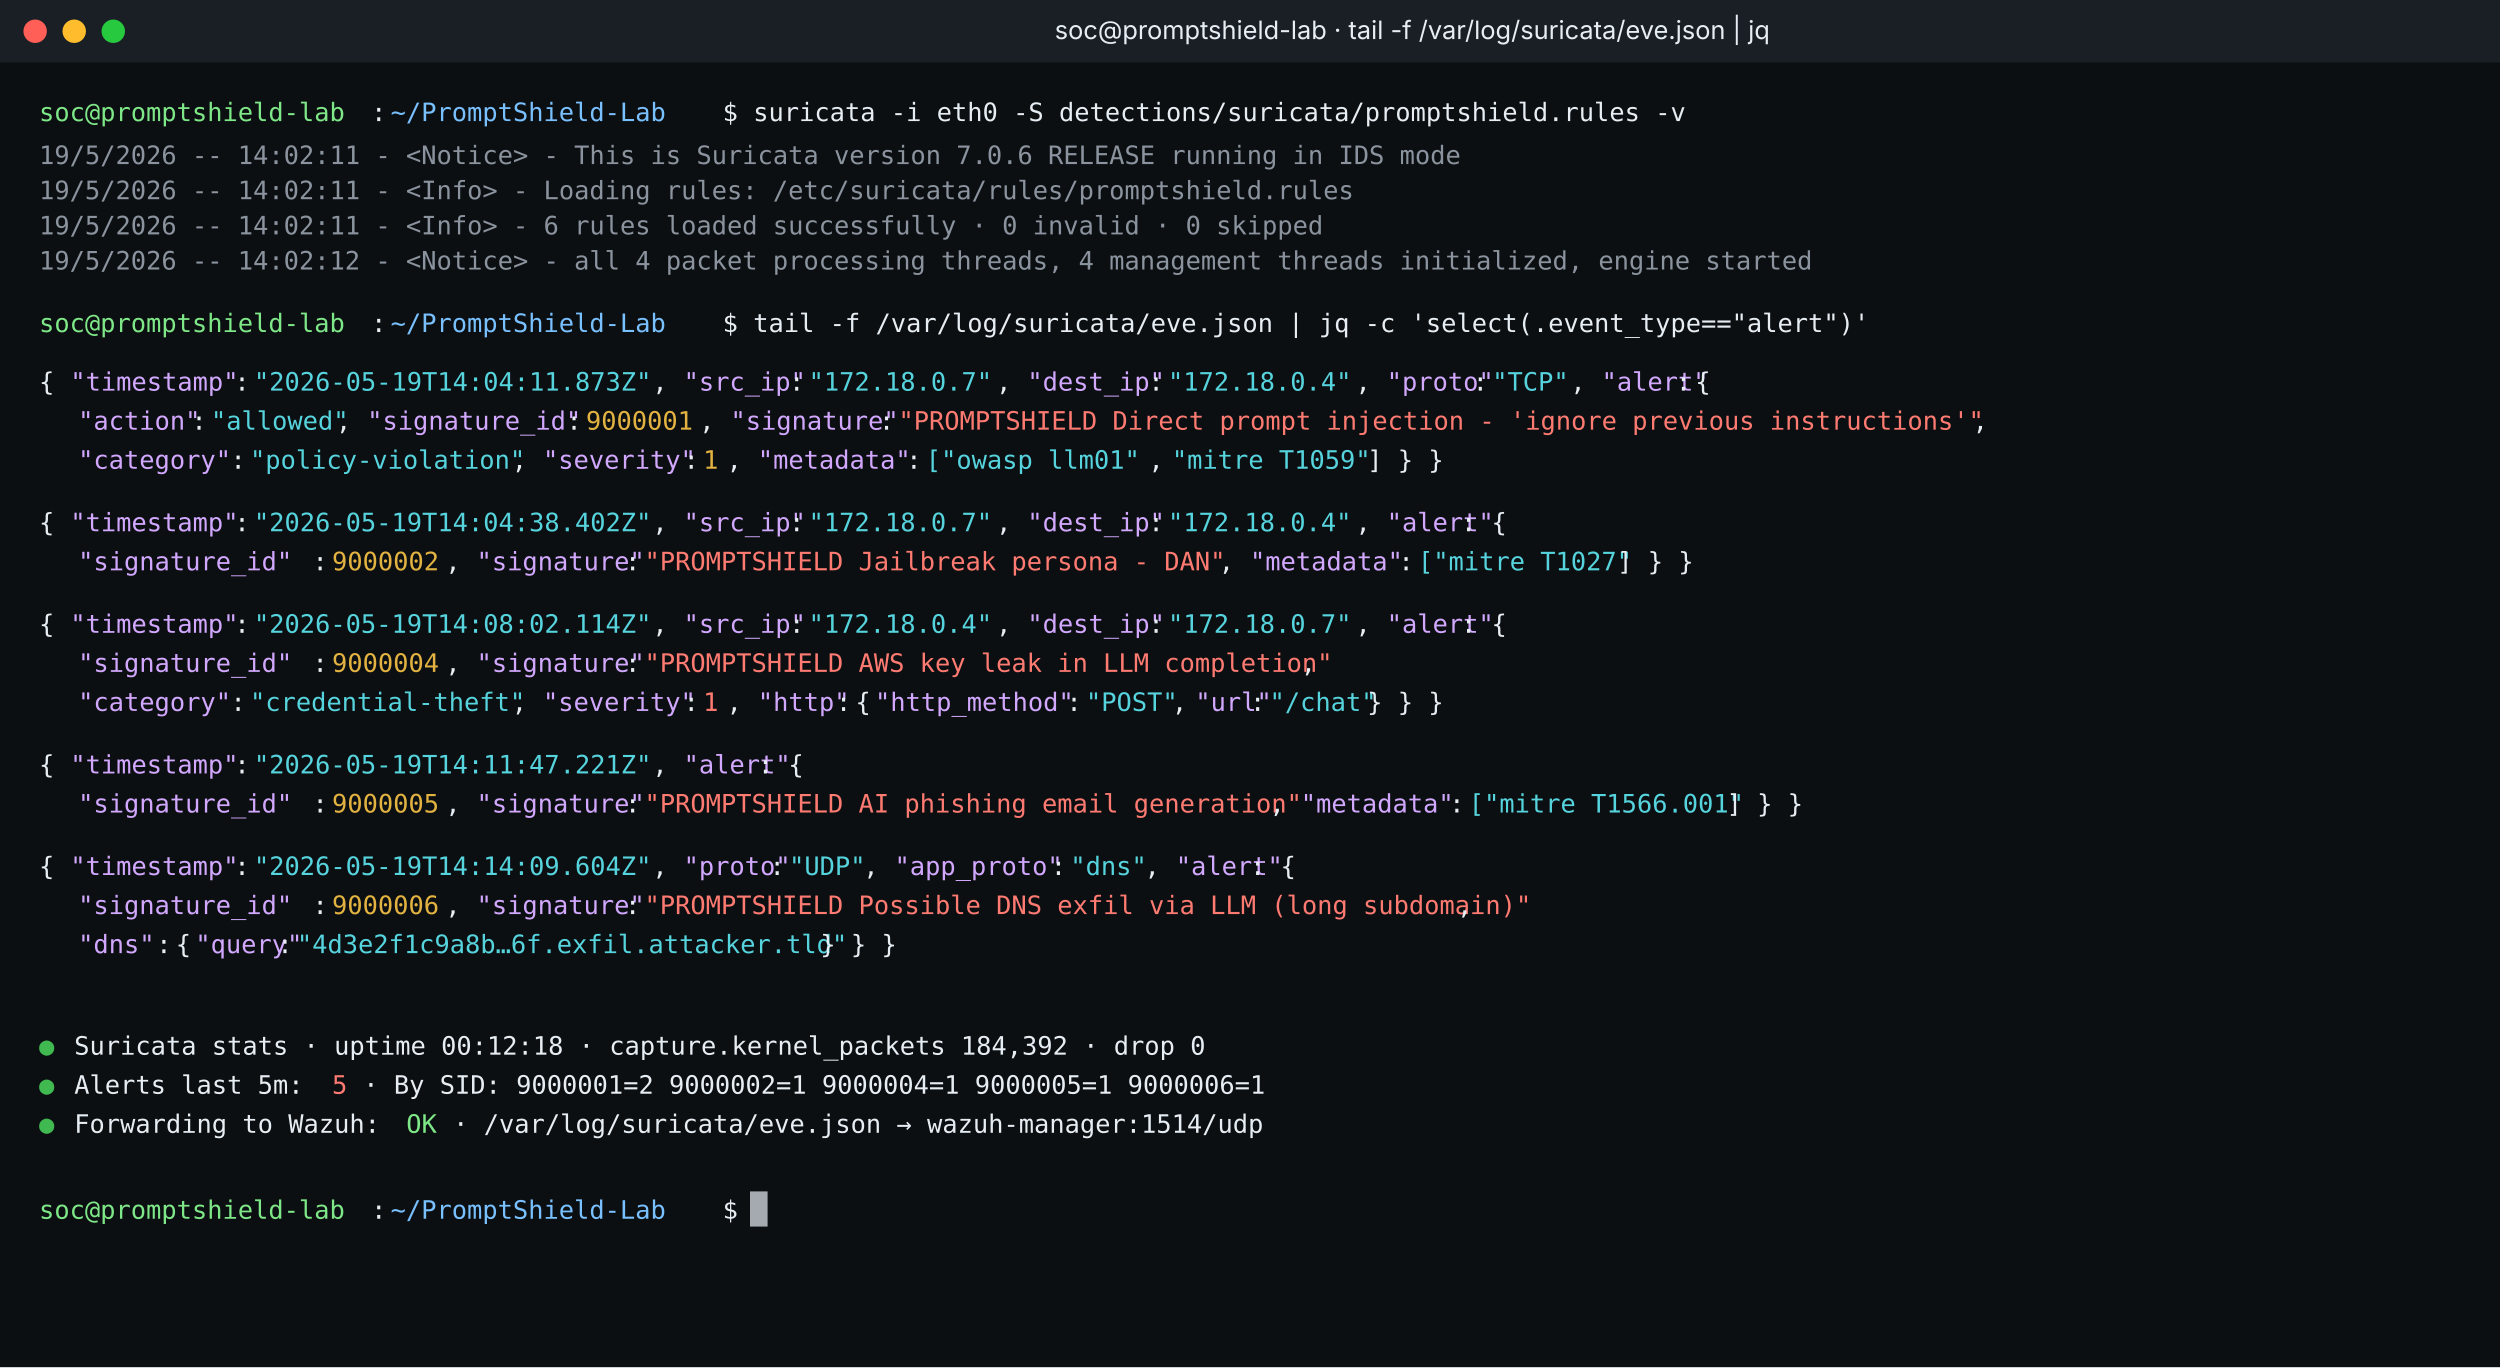
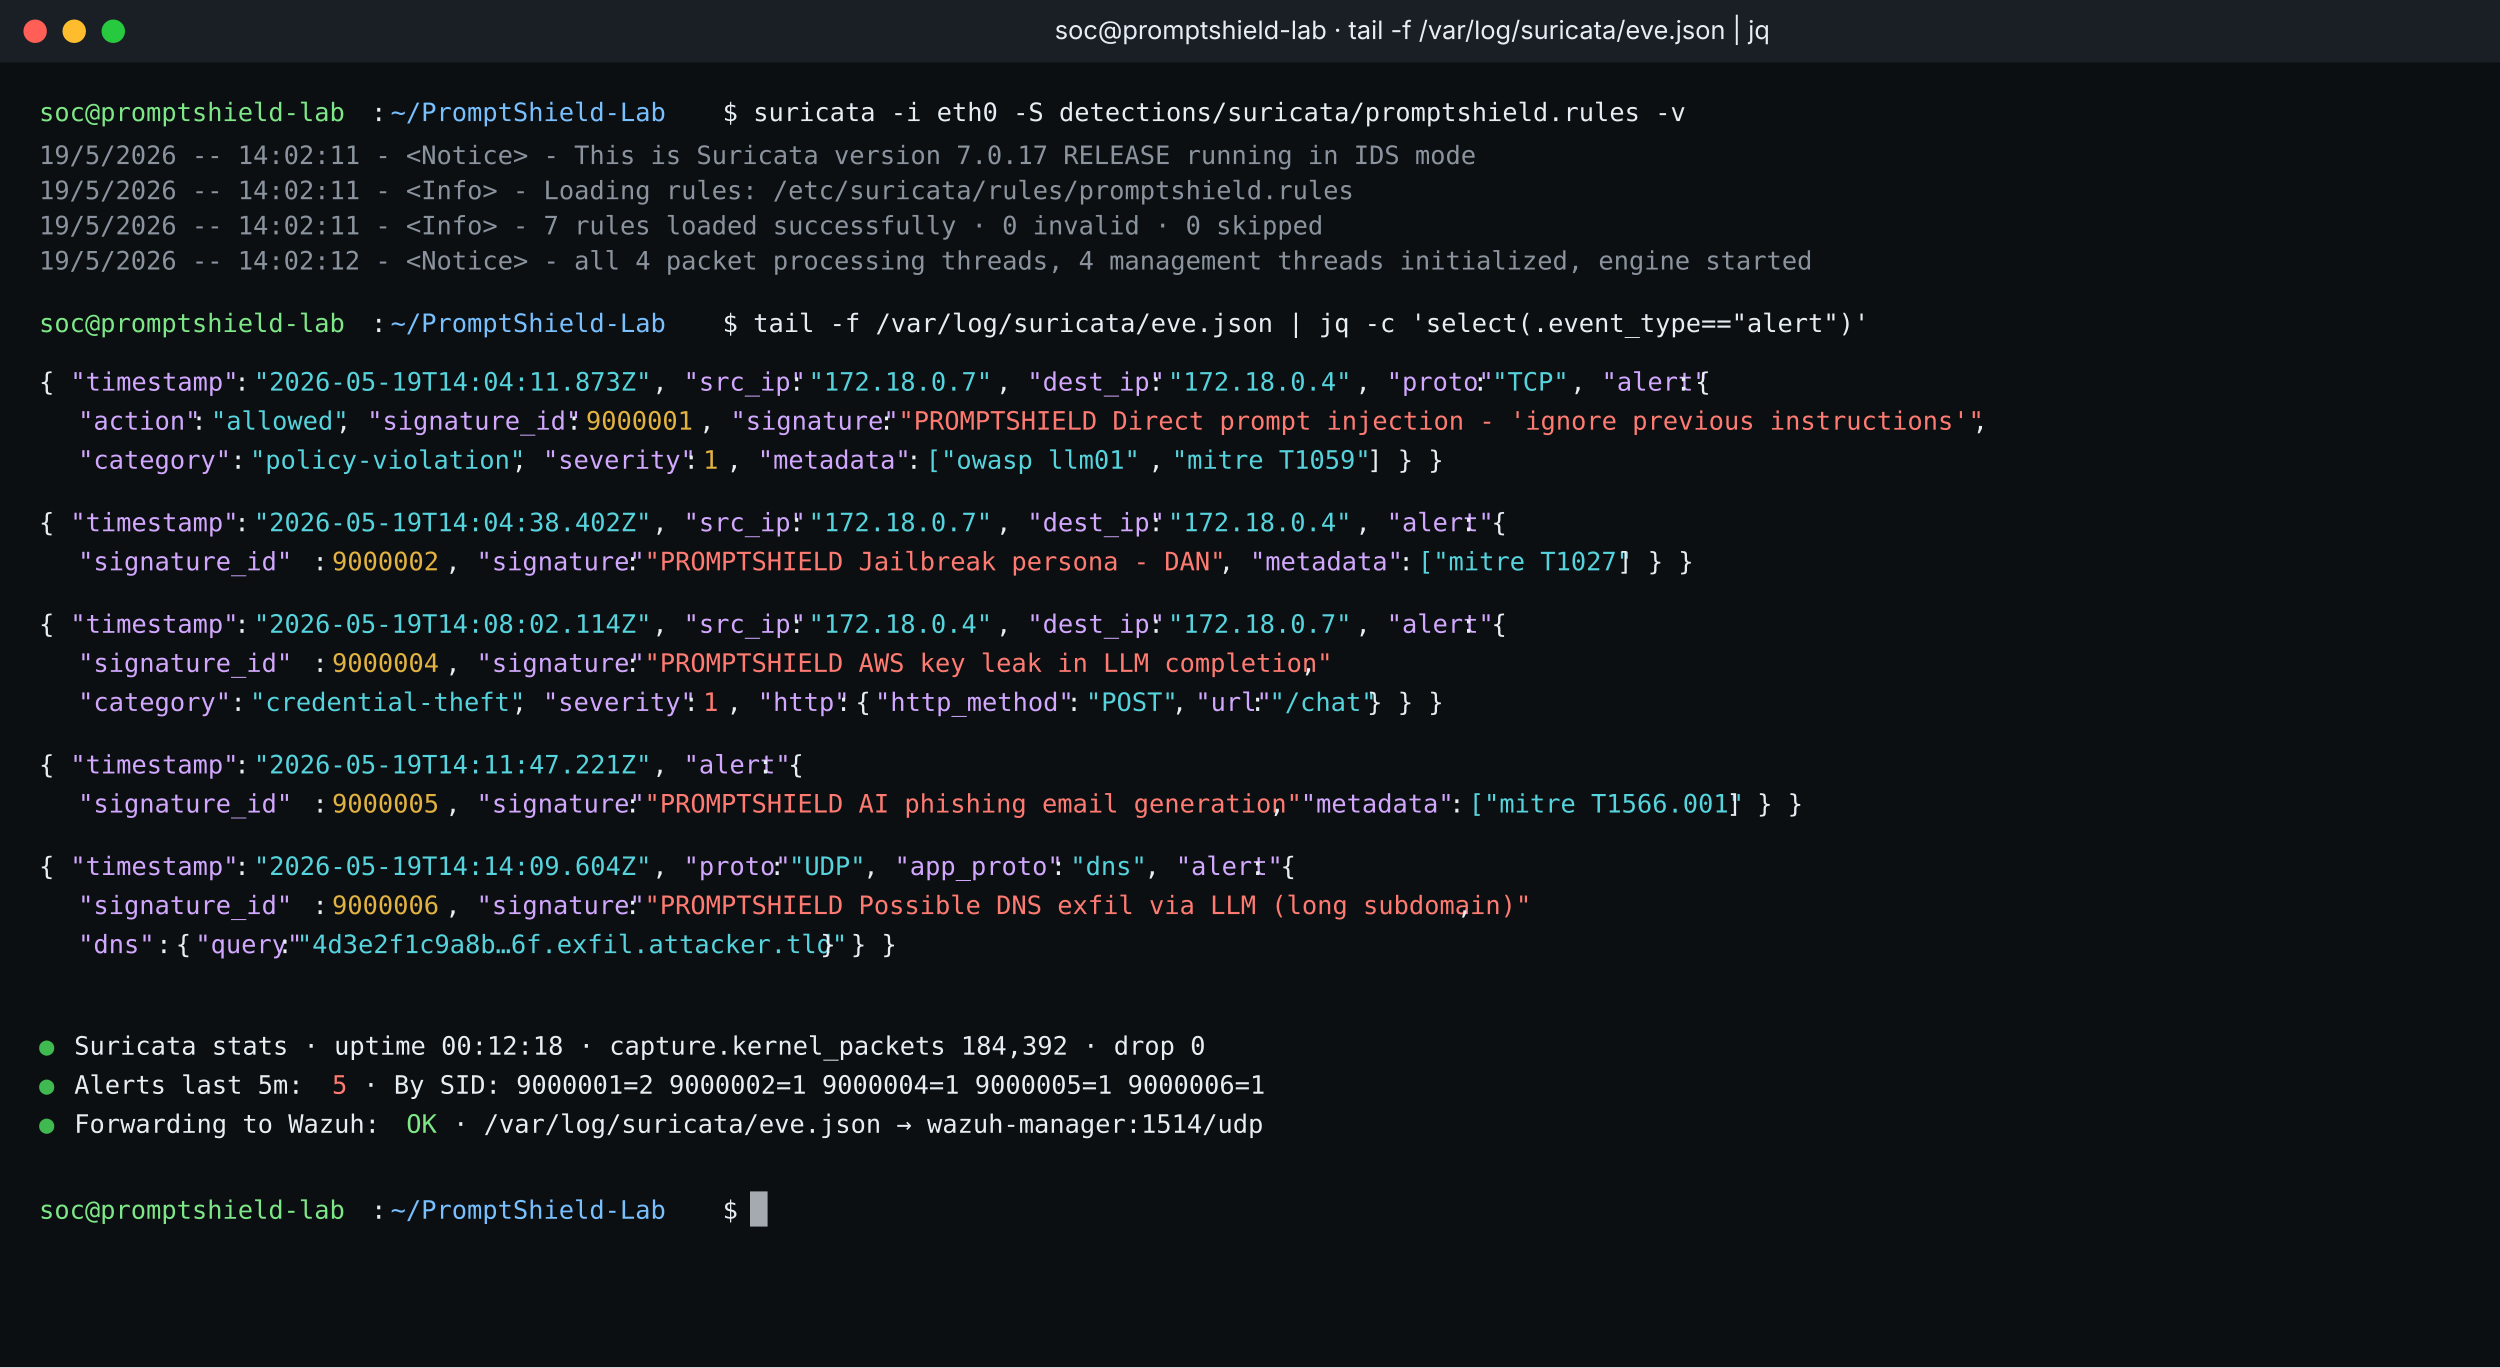
<svg xmlns="http://www.w3.org/2000/svg" viewBox="0 0 1280 700" font-family="Menlo,Consolas,Monaco,monospace">
+   <g font-family="-apple-system,Segoe UI,Inter,sans-serif">
+     <rect x="892" y="16" width="372" height="26" rx="13" fill="#0f172a" fill-opacity="0.92" stroke="#f59e0b" stroke-width="1.5" />
+     <text x="1078.0" y="33.5" text-anchor="middle" font-size="12" font-weight="600" fill="#fbbf24">Illustrative mockup — not a captured screenshot</text>
+   </g>
  <defs>
    <style>
      .term{fill:#0c0f12}
      .bar{fill:#1a1f25}
      .ttl{fill:#e6edf3;font-size:13px;font-family:-apple-system,Segoe UI,sans-serif}
      .green{fill:#7ee787}
      .red{fill:#ff7b72}
      .yel{fill:#e3b341}
      .blu{fill:#79c0ff}
      .gry{fill:#8b949e}
      .mag{fill:#d2a8ff}
      .wht{fill:#e6edf3}
      .cyn{fill:#56d4dd}
      .dot{fill:#3fb950}
      .small{font-size:13px}
      .num{fill:#6e7681;font-size:13px}
    </style>
  </defs>
  <rect width="1280" height="700" class="term" />
  <rect x="0" y="0" width="1280" height="32" class="bar" />
  <circle cx="18" cy="16" r="6" fill="#ff5f56" />
  <circle cx="38" cy="16" r="6" fill="#ffbd2e" />
  <circle cx="58" cy="16" r="6" fill="#27c93f" />
  <text x="540" y="20" class="ttl">soc@promptshield-lab · tail -f /var/log/suricata/eve.json | jq</text>
  <g font-size="13">
    <text x="20" y="62" class="green">soc@promptshield-lab</text>
    <text x="190" y="62" class="wht">:</text>
    <text x="200" y="62" class="blu">~/PromptShield-Lab</text>
    <text x="370" y="62" class="wht">$ suricata -i eth0 -S detections/suricata/promptshield.rules -v</text>
-     <text x="20" y="84" class="gry">19/5/2026 -- 14:02:11 - &lt;Notice&gt; - This is Suricata version 7.0.6 RELEASE running in IDS mode</text>
+     <text x="20" y="84" class="gry">19/5/2026 -- 14:02:11 - &lt;Notice&gt; - This is Suricata version 7.0.17 RELEASE running in IDS mode</text>
    <text x="20" y="102" class="gry">19/5/2026 -- 14:02:11 - &lt;Info&gt;   - Loading rules: /etc/suricata/rules/promptshield.rules</text>
-     <text x="20" y="120" class="gry">19/5/2026 -- 14:02:11 - &lt;Info&gt;   - 6 rules loaded successfully · 0 invalid · 0 skipped</text>
+     <text x="20" y="120" class="gry">19/5/2026 -- 14:02:11 - &lt;Info&gt;   - 7 rules loaded successfully · 0 invalid · 0 skipped</text>
    <text x="20" y="138" class="gry">19/5/2026 -- 14:02:12 - &lt;Notice&gt; - all 4 packet processing threads, 4 management threads initialized, engine started</text>
    <text x="20" y="170" class="green">soc@promptshield-lab</text>
    <text x="190" y="170" class="wht">:</text>
    <text x="200" y="170" class="blu">~/PromptShield-Lab</text>
    <text x="370" y="170" class="wht">$ tail -f /var/log/suricata/eve.json | jq -c 'select(.event_type=="alert")'</text>
    <text x="20" y="200" class="wht">{</text>
    <text x="36" y="200" class="mag">"timestamp"</text>
    <text x="120" y="200" class="wht">:</text>
    <text x="130" y="200" class="cyn">"2026-05-19T14:04:11.873Z"</text>
    <text x="334" y="200" class="wht">,</text>
    <text x="350" y="200" class="mag">"src_ip"</text>
    <text x="404" y="200" class="wht">:</text>
    <text x="414" y="200" class="cyn">"172.18.0.7"</text>
    <text x="510" y="200" class="wht">,</text>
    <text x="526" y="200" class="mag">"dest_ip"</text>
    <text x="588" y="200" class="wht">:</text>
    <text x="598" y="200" class="cyn">"172.18.0.4"</text>
    <text x="694" y="200" class="wht">,</text>
    <text x="710" y="200" class="mag">"proto"</text>
    <text x="754" y="200" class="wht">:</text>
    <text x="764" y="200" class="cyn">"TCP"</text>
    <text x="804" y="200" class="wht">,</text>
    <text x="820" y="200" class="mag">"alert"</text>
    <text x="858" y="200" class="wht">:</text>
    <text x="868" y="200" class="wht">{</text>
    <text x="40" y="220" class="mag">  "action"</text>
    <text x="98" y="220" class="wht">:</text>
    <text x="108" y="220" class="cyn">"allowed"</text>
    <text x="172" y="220" class="wht">,</text>
    <text x="188" y="220" class="mag">"signature_id"</text>
    <text x="290" y="220" class="wht">:</text>
    <text x="300" y="220" class="yel">9000001</text>
    <text x="358" y="220" class="wht">,</text>
    <text x="374" y="220" class="mag">"signature"</text>
    <text x="450" y="220" class="wht">:</text>
    <text x="460" y="220" class="red">"PROMPTSHIELD Direct prompt injection - 'ignore previous instructions'"</text>
    <text x="1010" y="220" class="wht">,</text>
    <text x="40" y="240" class="mag">  "category"</text>
    <text x="118" y="240" class="wht">:</text>
    <text x="128" y="240" class="cyn">"policy-violation"</text>
    <text x="262" y="240" class="wht">,</text>
    <text x="278" y="240" class="mag">"severity"</text>
    <text x="350" y="240" class="wht">:</text>
    <text x="360" y="240" class="yel">1</text>
    <text x="372" y="240" class="wht">,</text>
    <text x="388" y="240" class="mag">"metadata"</text>
    <text x="464" y="240" class="wht">:</text>
    <text x="474" y="240" class="cyn">["owasp llm01"</text>
    <text x="588" y="240" class="wht">,</text>
    <text x="600" y="240" class="cyn">"mitre T1059"</text>
    <text x="700" y="240" class="wht">] } }</text>
    <text x="20" y="272" class="wht">{</text>
    <text x="36" y="272" class="mag">"timestamp"</text>
    <text x="120" y="272" class="wht">:</text>
    <text x="130" y="272" class="cyn">"2026-05-19T14:04:38.402Z"</text>
    <text x="334" y="272" class="wht">,</text>
    <text x="350" y="272" class="mag">"src_ip"</text>
    <text x="404" y="272" class="wht">:</text>
    <text x="414" y="272" class="cyn">"172.18.0.7"</text>
    <text x="510" y="272" class="wht">,</text>
    <text x="526" y="272" class="mag">"dest_ip"</text>
    <text x="588" y="272" class="wht">:</text>
    <text x="598" y="272" class="cyn">"172.18.0.4"</text>
    <text x="694" y="272" class="wht">,</text>
    <text x="710" y="272" class="mag">"alert"</text>
    <text x="748" y="272" class="wht">: {</text>
    <text x="40" y="292" class="mag">  "signature_id"</text>
    <text x="160" y="292" class="wht">:</text>
    <text x="170" y="292" class="yel">9000002</text>
    <text x="228" y="292" class="wht">,</text>
    <text x="244" y="292" class="mag">"signature"</text>
    <text x="320" y="292" class="wht">:</text>
    <text x="330" y="292" class="red">"PROMPTSHIELD Jailbreak persona - DAN"</text>
    <text x="624" y="292" class="wht">,</text>
    <text x="640" y="292" class="mag">"metadata"</text>
    <text x="716" y="292" class="wht">:</text>
    <text x="726" y="292" class="cyn">["mitre T1027"</text>
    <text x="828" y="292" class="wht">] } }</text>
    <text x="20" y="324" class="wht">{</text>
    <text x="36" y="324" class="mag">"timestamp"</text>
    <text x="120" y="324" class="wht">:</text>
    <text x="130" y="324" class="cyn">"2026-05-19T14:08:02.114Z"</text>
    <text x="334" y="324" class="wht">,</text>
    <text x="350" y="324" class="mag">"src_ip"</text>
    <text x="404" y="324" class="wht">:</text>
    <text x="414" y="324" class="cyn">"172.18.0.4"</text>
    <text x="510" y="324" class="wht">,</text>
    <text x="526" y="324" class="mag">"dest_ip"</text>
    <text x="588" y="324" class="wht">:</text>
    <text x="598" y="324" class="cyn">"172.18.0.7"</text>
    <text x="694" y="324" class="wht">,</text>
    <text x="710" y="324" class="mag">"alert"</text>
    <text x="748" y="324" class="wht">: {</text>
    <text x="40" y="344" class="mag">  "signature_id"</text>
    <text x="160" y="344" class="wht">:</text>
    <text x="170" y="344" class="yel">9000004</text>
    <text x="228" y="344" class="wht">,</text>
    <text x="244" y="344" class="mag">"signature"</text>
    <text x="320" y="344" class="wht">:</text>
    <text x="330" y="344" class="red">"PROMPTSHIELD AWS key leak in LLM completion"</text>
    <text x="666" y="344" class="wht">,</text>
    <text x="40" y="364" class="mag">  "category"</text>
    <text x="118" y="364" class="wht">:</text>
    <text x="128" y="364" class="cyn">"credential-theft"</text>
    <text x="262" y="364" class="wht">,</text>
    <text x="278" y="364" class="mag">"severity"</text>
    <text x="350" y="364" class="wht">:</text>
    <text x="360" y="364" class="red">1</text>
    <text x="372" y="364" class="wht">,</text>
    <text x="388" y="364" class="mag">"http"</text>
    <text x="428" y="364" class="wht">:</text>
    <text x="438" y="364" class="wht">{</text>
    <text x="448" y="364" class="mag">"http_method"</text>
    <text x="546" y="364" class="wht">:</text>
    <text x="556" y="364" class="cyn">"POST"</text>
    <text x="600" y="364" class="wht">,</text>
    <text x="612" y="364" class="mag">"url"</text>
    <text x="640" y="364" class="wht">:</text>
    <text x="650" y="364" class="cyn">"/chat"</text>
    <text x="700" y="364" class="wht">} } }</text>
    <text x="20" y="396" class="wht">{</text>
    <text x="36" y="396" class="mag">"timestamp"</text>
    <text x="120" y="396" class="wht">:</text>
    <text x="130" y="396" class="cyn">"2026-05-19T14:11:47.221Z"</text>
    <text x="334" y="396" class="wht">,</text>
    <text x="350" y="396" class="mag">"alert"</text>
    <text x="388" y="396" class="wht">: {</text>
    <text x="40" y="416" class="mag">  "signature_id"</text>
    <text x="160" y="416" class="wht">:</text>
    <text x="170" y="416" class="yel">9000005</text>
    <text x="228" y="416" class="wht">,</text>
    <text x="244" y="416" class="mag">"signature"</text>
    <text x="320" y="416" class="wht">:</text>
    <text x="330" y="416" class="red">"PROMPTSHIELD AI phishing email generation"</text>
    <text x="650" y="416" class="wht">,</text>
    <text x="666" y="416" class="mag">"metadata"</text>
    <text x="742" y="416" class="wht">:</text>
    <text x="752" y="416" class="cyn">["mitre T1566.001"</text>
    <text x="884" y="416" class="wht">] } }</text>
    <text x="20" y="448" class="wht">{</text>
    <text x="36" y="448" class="mag">"timestamp"</text>
    <text x="120" y="448" class="wht">:</text>
    <text x="130" y="448" class="cyn">"2026-05-19T14:14:09.604Z"</text>
    <text x="334" y="448" class="wht">,</text>
    <text x="350" y="448" class="mag">"proto"</text>
    <text x="394" y="448" class="wht">:</text>
    <text x="404" y="448" class="cyn">"UDP"</text>
    <text x="442" y="448" class="wht">,</text>
    <text x="458" y="448" class="mag">"app_proto"</text>
    <text x="538" y="448" class="wht">:</text>
    <text x="548" y="448" class="cyn">"dns"</text>
    <text x="586" y="448" class="wht">,</text>
    <text x="602" y="448" class="mag">"alert"</text>
    <text x="640" y="448" class="wht">: {</text>
    <text x="40" y="468" class="mag">  "signature_id"</text>
    <text x="160" y="468" class="wht">:</text>
    <text x="170" y="468" class="yel">9000006</text>
    <text x="228" y="468" class="wht">,</text>
    <text x="244" y="468" class="mag">"signature"</text>
    <text x="320" y="468" class="wht">:</text>
    <text x="330" y="468" class="red">"PROMPTSHIELD Possible DNS exfil via LLM (long subdomain)"</text>
    <text x="746" y="468" class="wht">,</text>
    <text x="40" y="488" class="mag">  "dns"</text>
    <text x="80" y="488" class="wht">:</text>
    <text x="90" y="488" class="wht">{</text>
    <text x="100" y="488" class="mag">"query"</text>
    <text x="142" y="488" class="wht">:</text>
    <text x="152" y="488" class="cyn">"4d3e2f1c9a8b…6f.exfil.attacker.tld"</text>
    <text x="420" y="488" class="wht">} } }</text>
    <text x="20" y="540" class="dot">●</text>
    <text x="38" y="540" class="wht">Suricata stats · uptime 00:12:18 · capture.kernel_packets 184,392 · drop 0</text>
    <text x="20" y="560" class="dot">●</text>
    <text x="38" y="560" class="wht">Alerts last 5m: </text>
    <text x="170" y="560" class="red">5</text>
    <text x="186" y="560" class="wht"> · By SID: 9000001=2  9000002=1  9000004=1  9000005=1  9000006=1</text>
    <text x="20" y="580" class="dot">●</text>
    <text x="38" y="580" class="wht">Forwarding to Wazuh: </text>
    <text x="208" y="580" class="green">OK</text>
    <text x="232" y="580" class="wht"> · /var/log/suricata/eve.json → wazuh-manager:1514/udp</text>
    <text x="20" y="624" class="green">soc@promptshield-lab</text>
    <text x="190" y="624" class="wht">:</text>
    <text x="200" y="624" class="blu">~/PromptShield-Lab</text>
    <text x="370" y="624" class="wht">$ </text>
    <rect x="384" y="610" width="9" height="18" fill="#e6edf3" opacity=".7">
      <animate attributeName="opacity" values="0.7;0;0.7" dur="1s" repeatCount="indefinite" />
    </rect>
  </g>
</svg>
